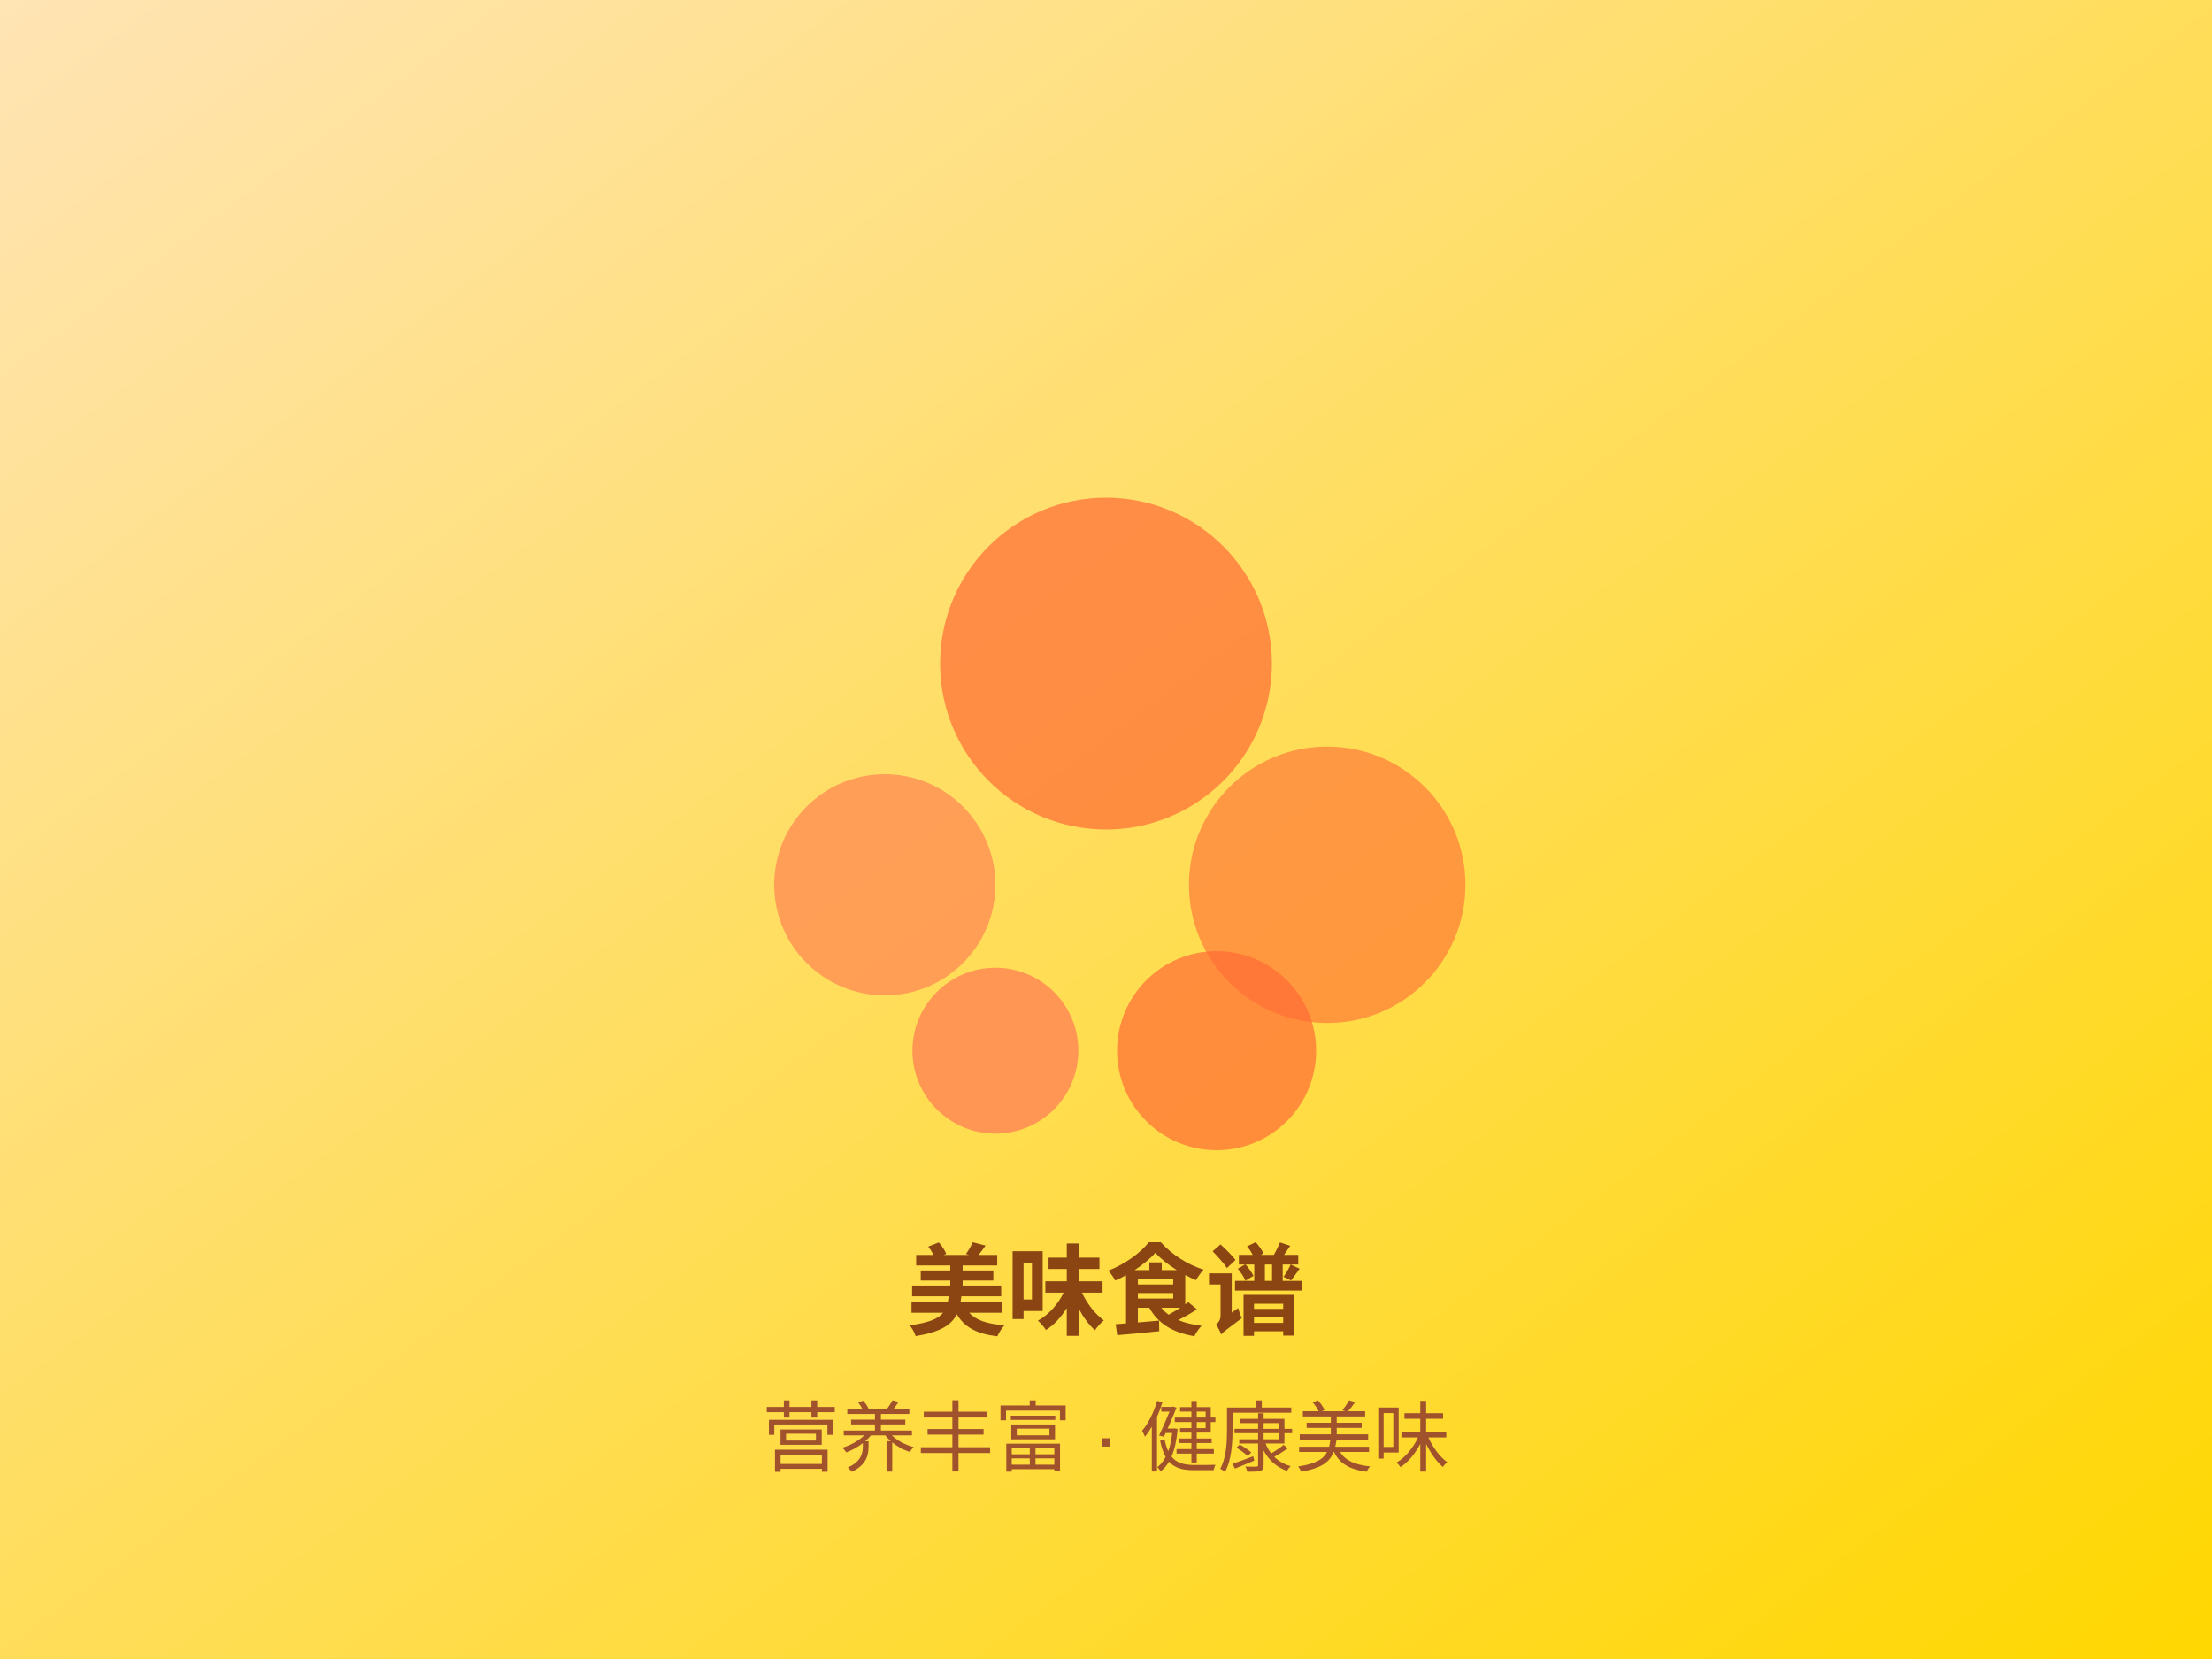
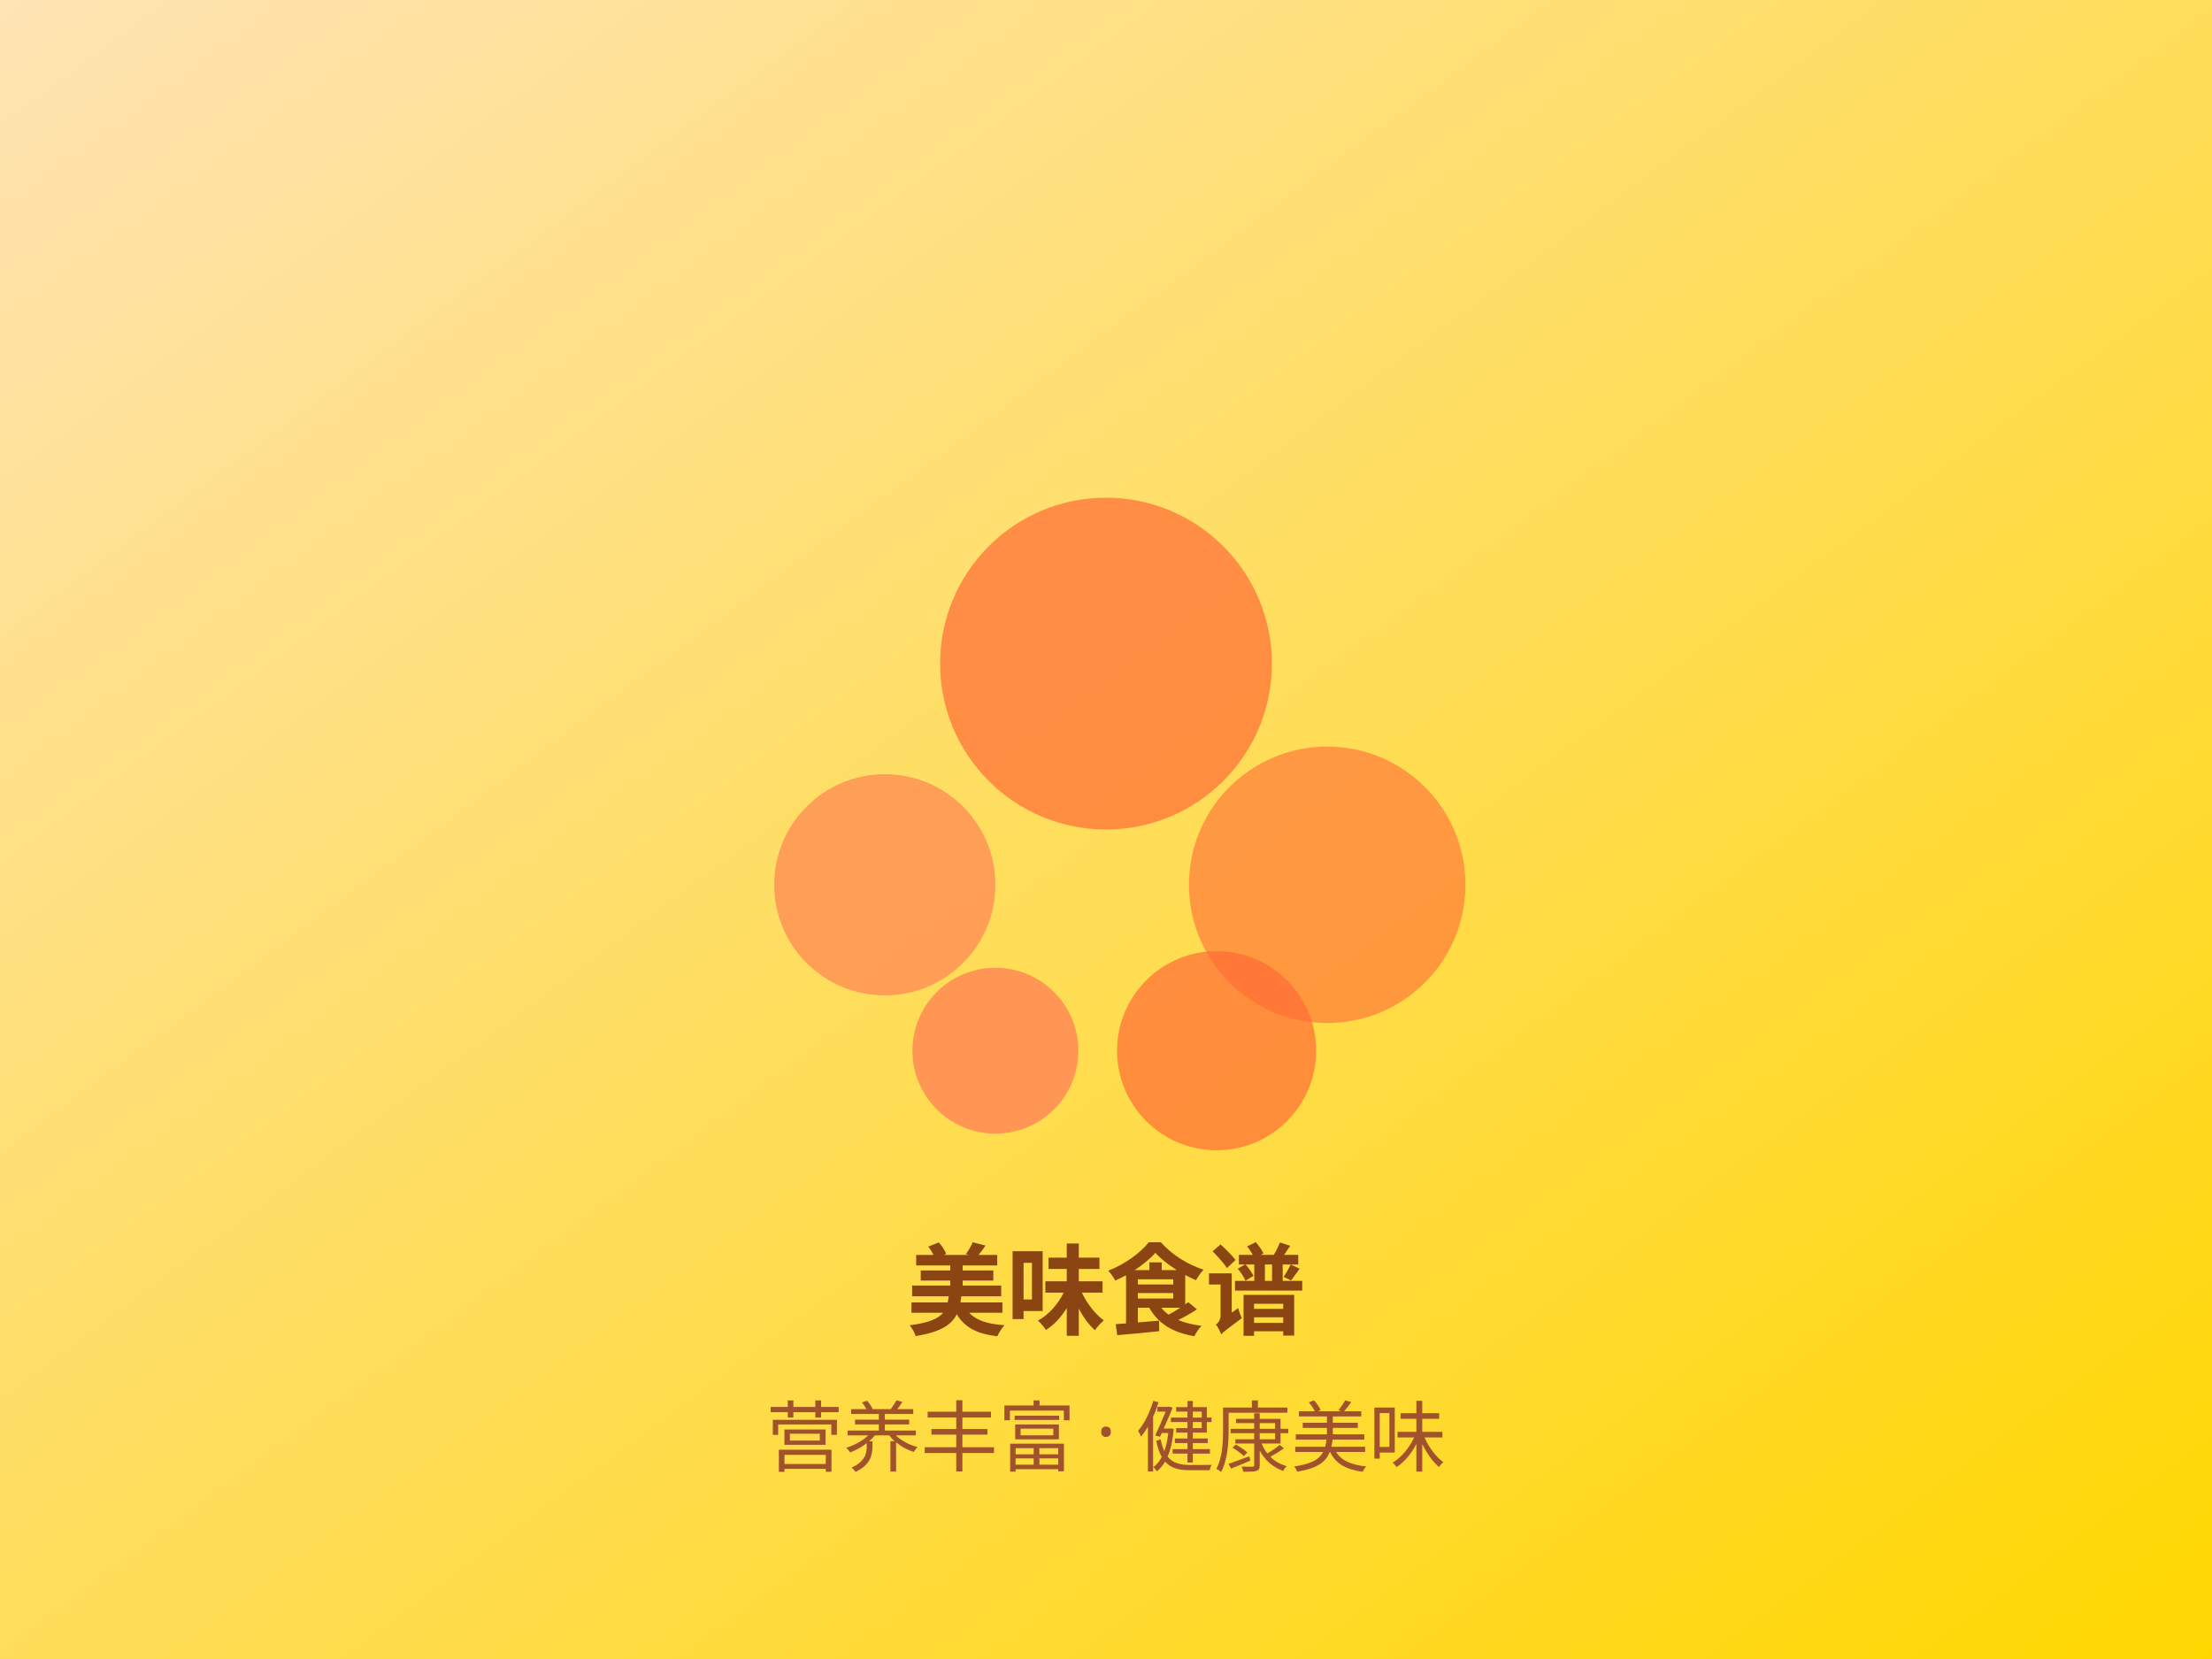
<svg xmlns="http://www.w3.org/2000/svg" width="400" height="300">
  <defs>
    <linearGradient id="bgGradient" x1="0%" y1="0%" x2="100%" y2="100%">
      <stop offset="0%" style="stop-color:#FFE4B5;stop-opacity:1" />
      <stop offset="100%" style="stop-color:#FFD700;stop-opacity:1" />
    </linearGradient>
  </defs>
  <rect width="400" height="300" fill="url(#bgGradient)" />
  <circle cx="200" cy="120" r="30" fill="#FF6B35" opacity="0.7" />
  <circle cx="160" cy="160" r="20" fill="#FF8E53" opacity="0.8" />
  <circle cx="240" cy="160" r="25" fill="#FF6B35" opacity="0.6" />
  <circle cx="180" cy="190" r="15" fill="#FF8E53" opacity="0.9" />
  <circle cx="220" cy="190" r="18" fill="#FF6B35" opacity="0.7" />
-   <text x="200" y="240" text-anchor="middle" font-family="Arial, sans-serif" font-size="18" font-weight="bold" fill="#8B4513">美味食谱</text>
-   <text x="200" y="265" text-anchor="middle" font-family="Arial, sans-serif" font-size="14" fill="#A0522D">营养丰富 · 健康美味</text>
+   <text x="200" y="240" text-anchor="middle" font-family="Lexend, sans-serif" font-size="18" font-weight="bold" fill="#8B4513">美味食谱</text>
+   <text x="200" y="265" text-anchor="middle" font-family="Lexend, sans-serif" font-size="14" fill="#A0522D">营养丰富 · 健康美味</text>
</svg>
